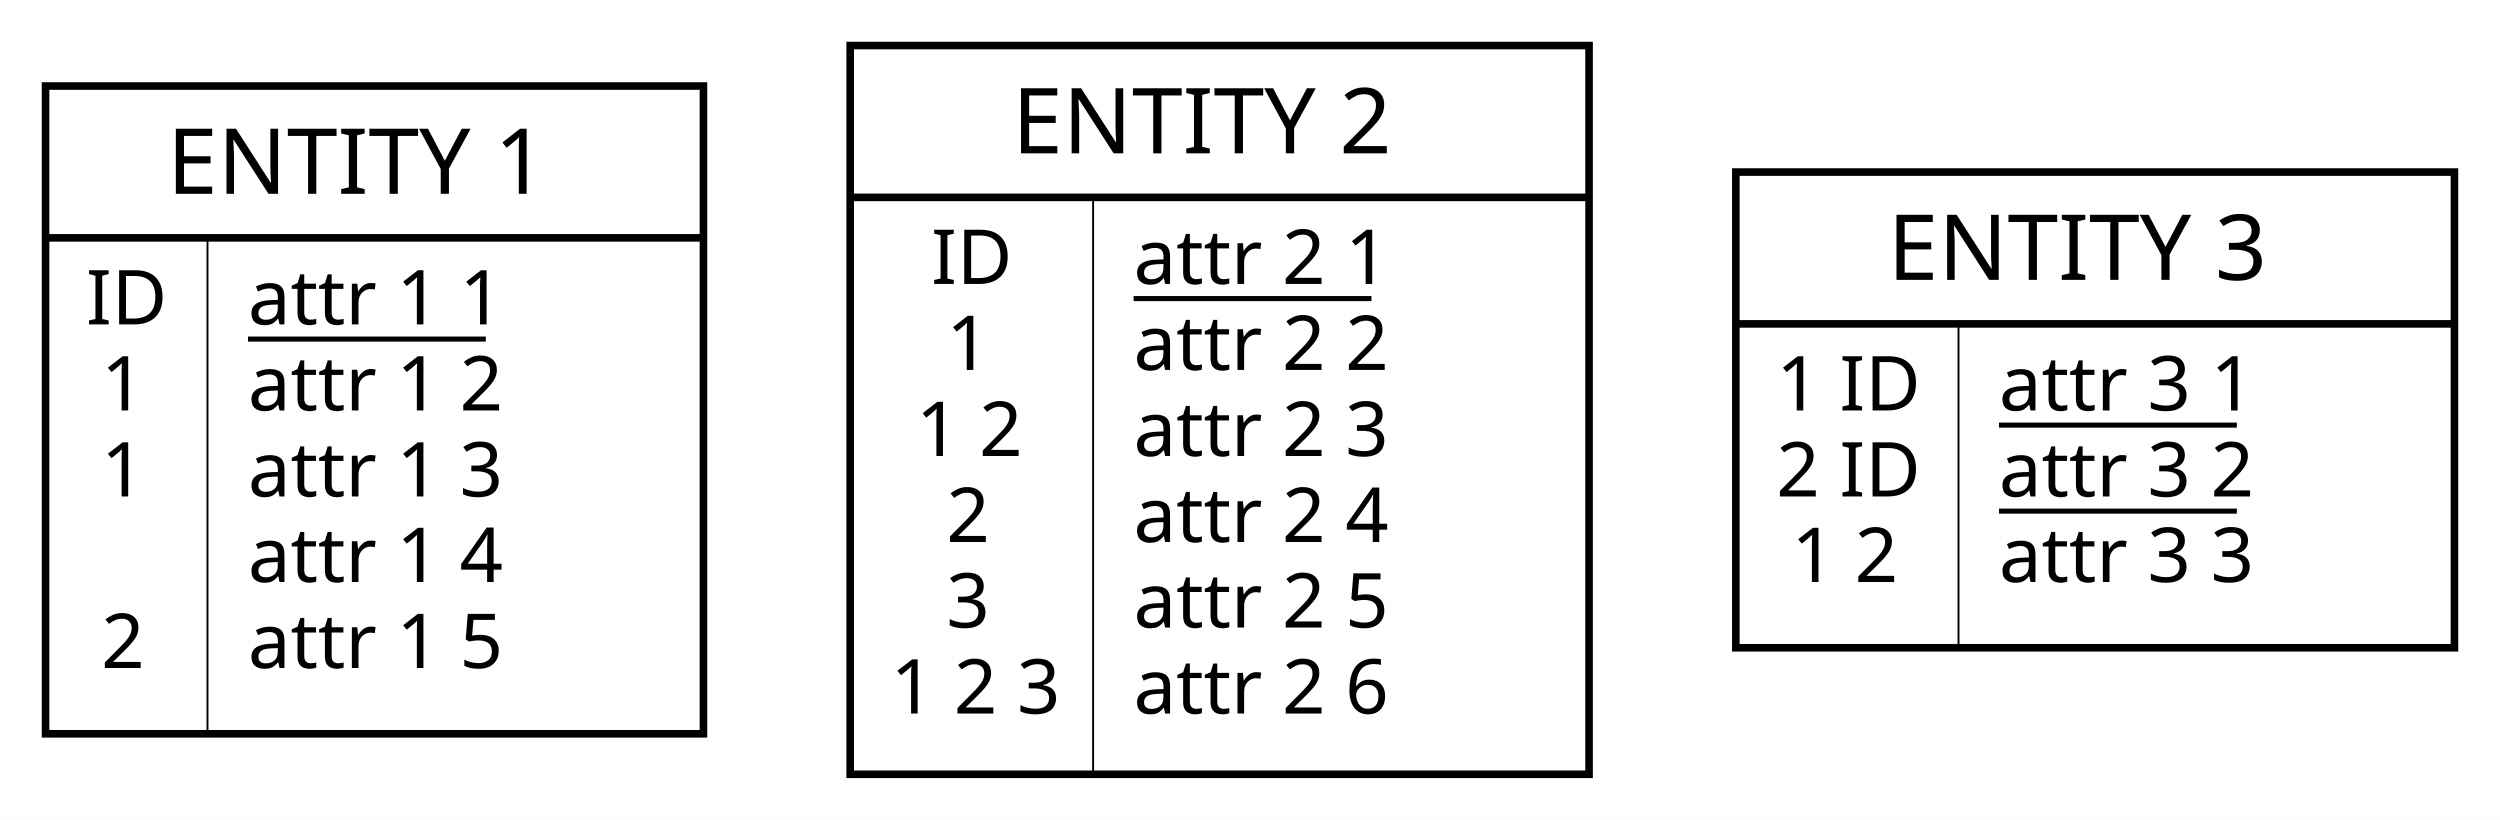
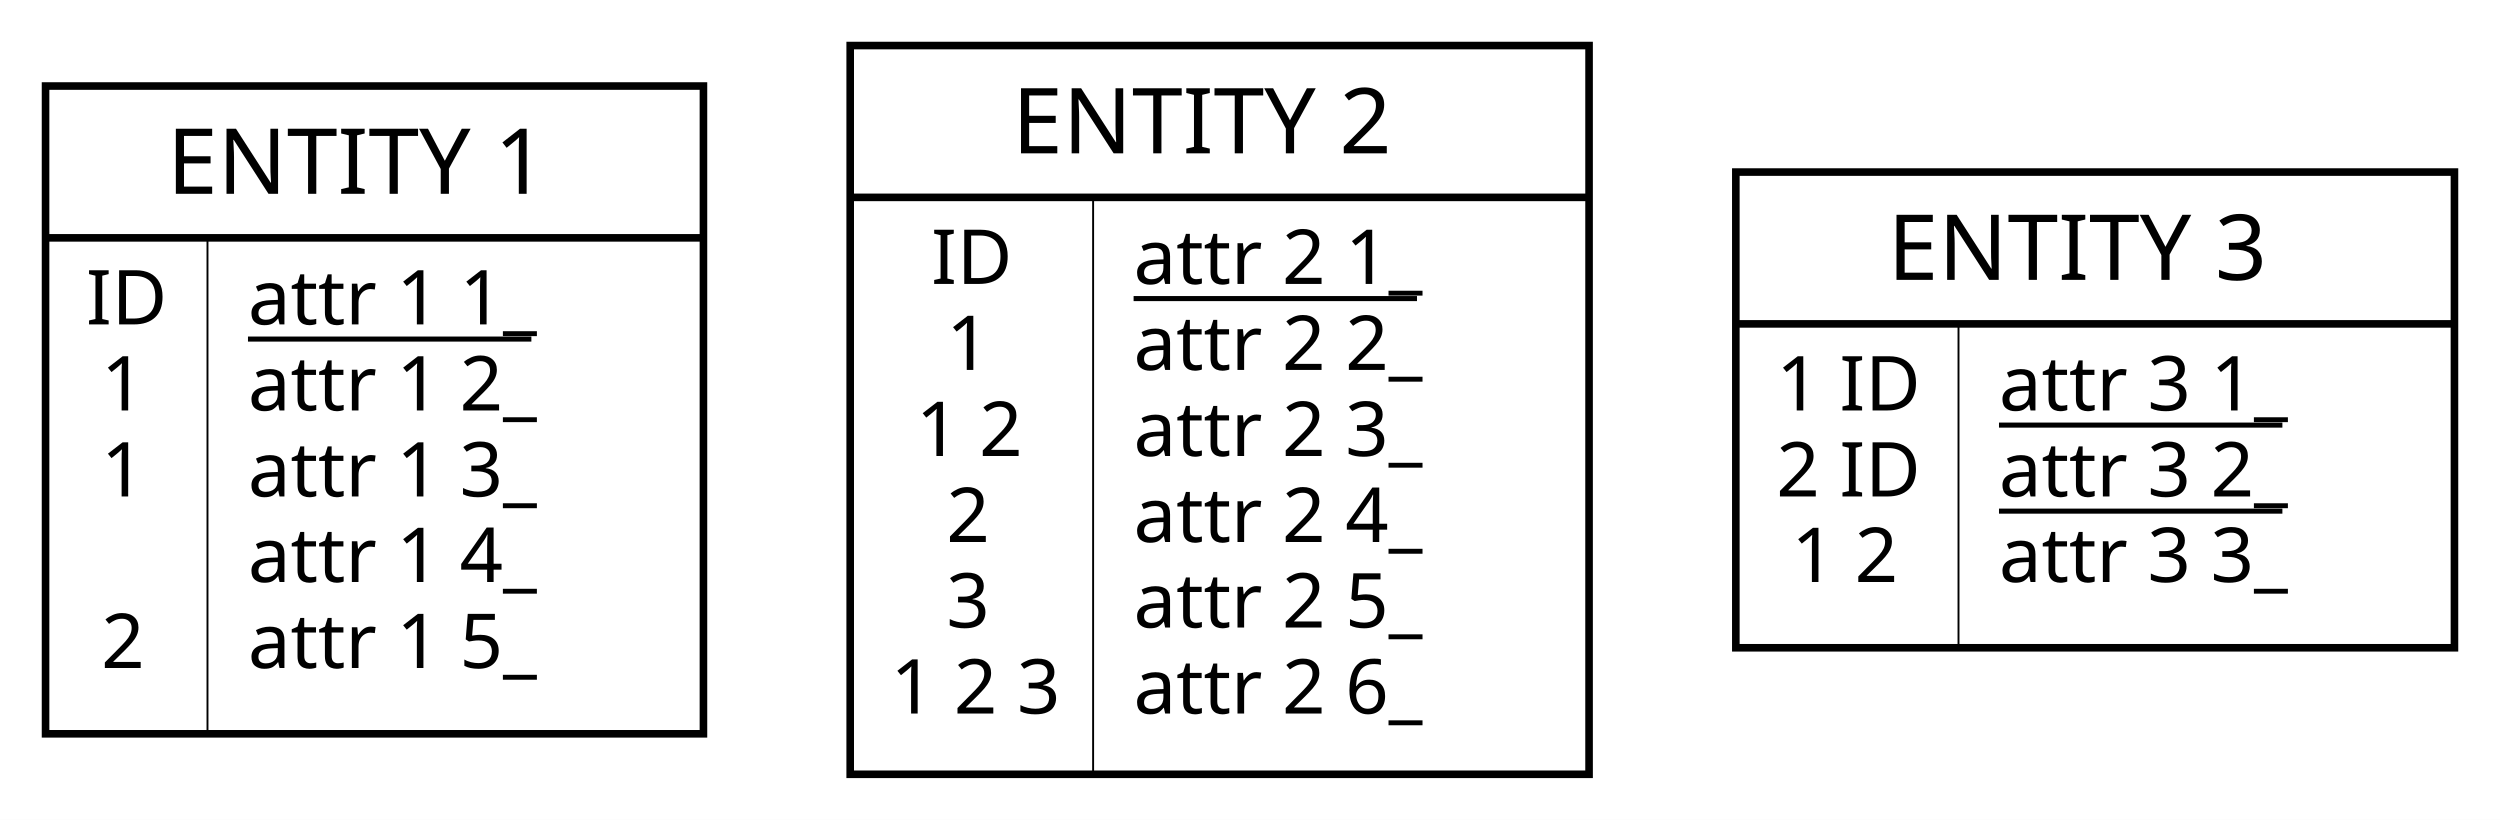
<svg xmlns="http://www.w3.org/2000/svg" width="494" height="162" viewBox="0 0 494 162">
  <rect id="frame" x="0" y="0" width="494" height="162" fill="#FFFFFF" stroke="none" stroke-width="0" />
  <g>
    <g>
      <rect x="9" y="17" width="130" height="30" fill="#FFFFFF" stroke="none" stroke-width="0" opacity="1" />
      <rect x="41" y="47" width="98" height="98" fill="#FFFFFF" stroke="none" stroke-width="0" opacity="1" />
      <rect x="9" y="47" width="32" height="98" fill="#FFFFFF" stroke="none" stroke-width="0" opacity="1" />
      <line x1="41" y1="47" x2="41" y2="145" stroke="#000000" stroke-width="0.38" />
      <rect x="9" y="17" width="130" height="128" fill="none" stroke="#000000" stroke-width="1.5" opacity="1" />
      <line x1="9" y1="47" x2="139" y2="47" stroke="#000000" stroke-width="1.5" />
    </g>
    <text x="33" y="38.3" fill="#000000" font-family="Copperplate" font-size="18">ENTITY 1</text>
-     <text x="49" y="64.1" fill="#000000" font-family="Gill Sans" font-size="15">attr 1 1</text>
+     <text x="49" y="64.1" fill="#000000" font-family="Gill Sans" font-size="15">attr 1 1_</text>
    <text x="17" y="64.1" fill="#000000" font-family="Gill Sans" font-size="15">ID</text>
-     <line x1="49" y1="67" x2="96" y2="67" stroke="#000000" stroke-width="1" />
-     <text x="49" y="81.1" fill="#000000" font-family="Gill Sans" font-size="15">attr 1 2</text>
+     <line x1="49" y1="67" x2="105" y2="67" stroke="#000000" stroke-width="1" />
+     <text x="49" y="81.1" fill="#000000" font-family="Gill Sans" font-size="15">attr 1 2_</text>
    <text x="20" y="81.1" fill="#000000" font-family="Gill Sans" font-size="15">1</text>
-     <text x="49" y="98.1" fill="#000000" font-family="Gill Sans" font-size="15">attr 1 3</text>
+     <text x="49" y="98.1" fill="#000000" font-family="Gill Sans" font-size="15">attr 1 3_</text>
    <text x="20" y="98.1" fill="#000000" font-family="Gill Sans" font-size="15">1</text>
-     <text x="49" y="115" fill="#000000" font-family="Gill Sans" font-size="15">attr 1 4</text>
+     <text x="49" y="115" fill="#000000" font-family="Gill Sans" font-size="15">attr 1 4_</text>
    <text x="24" y="115" fill="#000000" font-family="Gill Sans" font-size="15" />
-     <text x="49" y="132" fill="#000000" font-family="Gill Sans" font-size="15">attr 1 5</text>
+     <text x="49" y="132" fill="#000000" font-family="Gill Sans" font-size="15">attr 1 5_</text>
    <text x="20" y="132" fill="#000000" font-family="Gill Sans" font-size="15">2</text>
  </g>
  <g>
    <g>
      <rect x="168" y="9" width="146" height="30" fill="#FFFFFF" stroke="none" stroke-width="0" opacity="1" />
      <rect x="216" y="39" width="98" height="114" fill="#FFFFFF" stroke="none" stroke-width="0" opacity="1" />
      <rect x="168" y="39" width="48" height="114" fill="#FFFFFF" stroke="none" stroke-width="0" opacity="1" />
      <line x1="216" y1="39" x2="216" y2="153" stroke="#000000" stroke-width="0.38" />
      <rect x="168" y="9" width="146" height="144" fill="none" stroke="#000000" stroke-width="1.5" opacity="1" />
      <line x1="168" y1="39" x2="314" y2="39" stroke="#000000" stroke-width="1.5" />
    </g>
    <text x="200" y="30.3" fill="#000000" font-family="Copperplate" font-size="18">ENTITY 2</text>
-     <text x="224" y="56.1" fill="#000000" font-family="Gill Sans" font-size="15">attr 2 1</text>
+     <text x="224" y="56.1" fill="#000000" font-family="Gill Sans" font-size="15">attr 2 1_</text>
    <text x="184" y="56.1" fill="#000000" font-family="Gill Sans" font-size="15">ID</text>
-     <line x1="224" y1="59" x2="271" y2="59" stroke="#000000" stroke-width="1" />
-     <text x="224" y="73.1" fill="#000000" font-family="Gill Sans" font-size="15">attr 2 2</text>
+     <line x1="224" y1="59" x2="280" y2="59" stroke="#000000" stroke-width="1" />
+     <text x="224" y="73.1" fill="#000000" font-family="Gill Sans" font-size="15">attr 2 2_</text>
    <text x="187" y="73.1" fill="#000000" font-family="Gill Sans" font-size="15">1</text>
-     <text x="224" y="90.1" fill="#000000" font-family="Gill Sans" font-size="15">attr 2 3</text>
+     <text x="224" y="90.1" fill="#000000" font-family="Gill Sans" font-size="15">attr 2 3_</text>
    <text x="181" y="90.1" fill="#000000" font-family="Gill Sans" font-size="15">1 2</text>
-     <text x="224" y="107.1" fill="#000000" font-family="Gill Sans" font-size="15">attr 2 4</text>
+     <text x="224" y="107.1" fill="#000000" font-family="Gill Sans" font-size="15">attr 2 4_</text>
    <text x="187" y="107.1" fill="#000000" font-family="Gill Sans" font-size="15">2</text>
-     <text x="224" y="124" fill="#000000" font-family="Gill Sans" font-size="15">attr 2 5</text>
+     <text x="224" y="124" fill="#000000" font-family="Gill Sans" font-size="15">attr 2 5_</text>
    <text x="187" y="124" fill="#000000" font-family="Gill Sans" font-size="15">3</text>
-     <text x="224" y="141" fill="#000000" font-family="Gill Sans" font-size="15">attr 2 6</text>
+     <text x="224" y="141" fill="#000000" font-family="Gill Sans" font-size="15">attr 2 6_</text>
    <text x="176" y="141" fill="#000000" font-family="Gill Sans" font-size="15">1 2 3</text>
  </g>
  <g>
    <g>
      <rect x="343" y="34" width="142" height="30" fill="#FFFFFF" stroke="none" stroke-width="0" opacity="1" />
      <rect x="387" y="64" width="98" height="64" fill="#FFFFFF" stroke="none" stroke-width="0" opacity="1" />
      <rect x="343" y="64" width="44" height="64" fill="#FFFFFF" stroke="none" stroke-width="0" opacity="1" />
      <line x1="387" y1="64" x2="387" y2="128" stroke="#000000" stroke-width="0.38" />
      <rect x="343" y="34" width="142" height="94" fill="none" stroke="#000000" stroke-width="1.5" opacity="1" />
      <line x1="343" y1="64" x2="485" y2="64" stroke="#000000" stroke-width="1.5" />
    </g>
    <text x="373" y="55.3" fill="#000000" font-family="Copperplate" font-size="18">ENTITY 3</text>
-     <text x="395" y="81.1" fill="#000000" font-family="Gill Sans" font-size="15">attr 3 1</text>
+     <text x="395" y="81.1" fill="#000000" font-family="Gill Sans" font-size="15">attr 3 1_</text>
    <text x="351" y="81.1" fill="#000000" font-family="Gill Sans" font-size="15">1 ID</text>
-     <line x1="395" y1="84" x2="442" y2="84" stroke="#000000" stroke-width="1" />
-     <text x="395" y="98.1" fill="#000000" font-family="Gill Sans" font-size="15">attr 3 2</text>
+     <line x1="395" y1="84" x2="451" y2="84" stroke="#000000" stroke-width="1" />
+     <text x="395" y="98.1" fill="#000000" font-family="Gill Sans" font-size="15">attr 3 2_</text>
    <text x="351" y="98.1" fill="#000000" font-family="Gill Sans" font-size="15">2 ID</text>
-     <line x1="395" y1="101" x2="442" y2="101" stroke="#000000" stroke-width="1" />
-     <text x="395" y="115" fill="#000000" font-family="Gill Sans" font-size="15">attr 3 3</text>
+     <line x1="395" y1="101" x2="451" y2="101" stroke="#000000" stroke-width="1" />
+     <text x="395" y="115" fill="#000000" font-family="Gill Sans" font-size="15">attr 3 3_</text>
    <text x="354" y="115" fill="#000000" font-family="Gill Sans" font-size="15">1 2</text>
  </g>
</svg>
